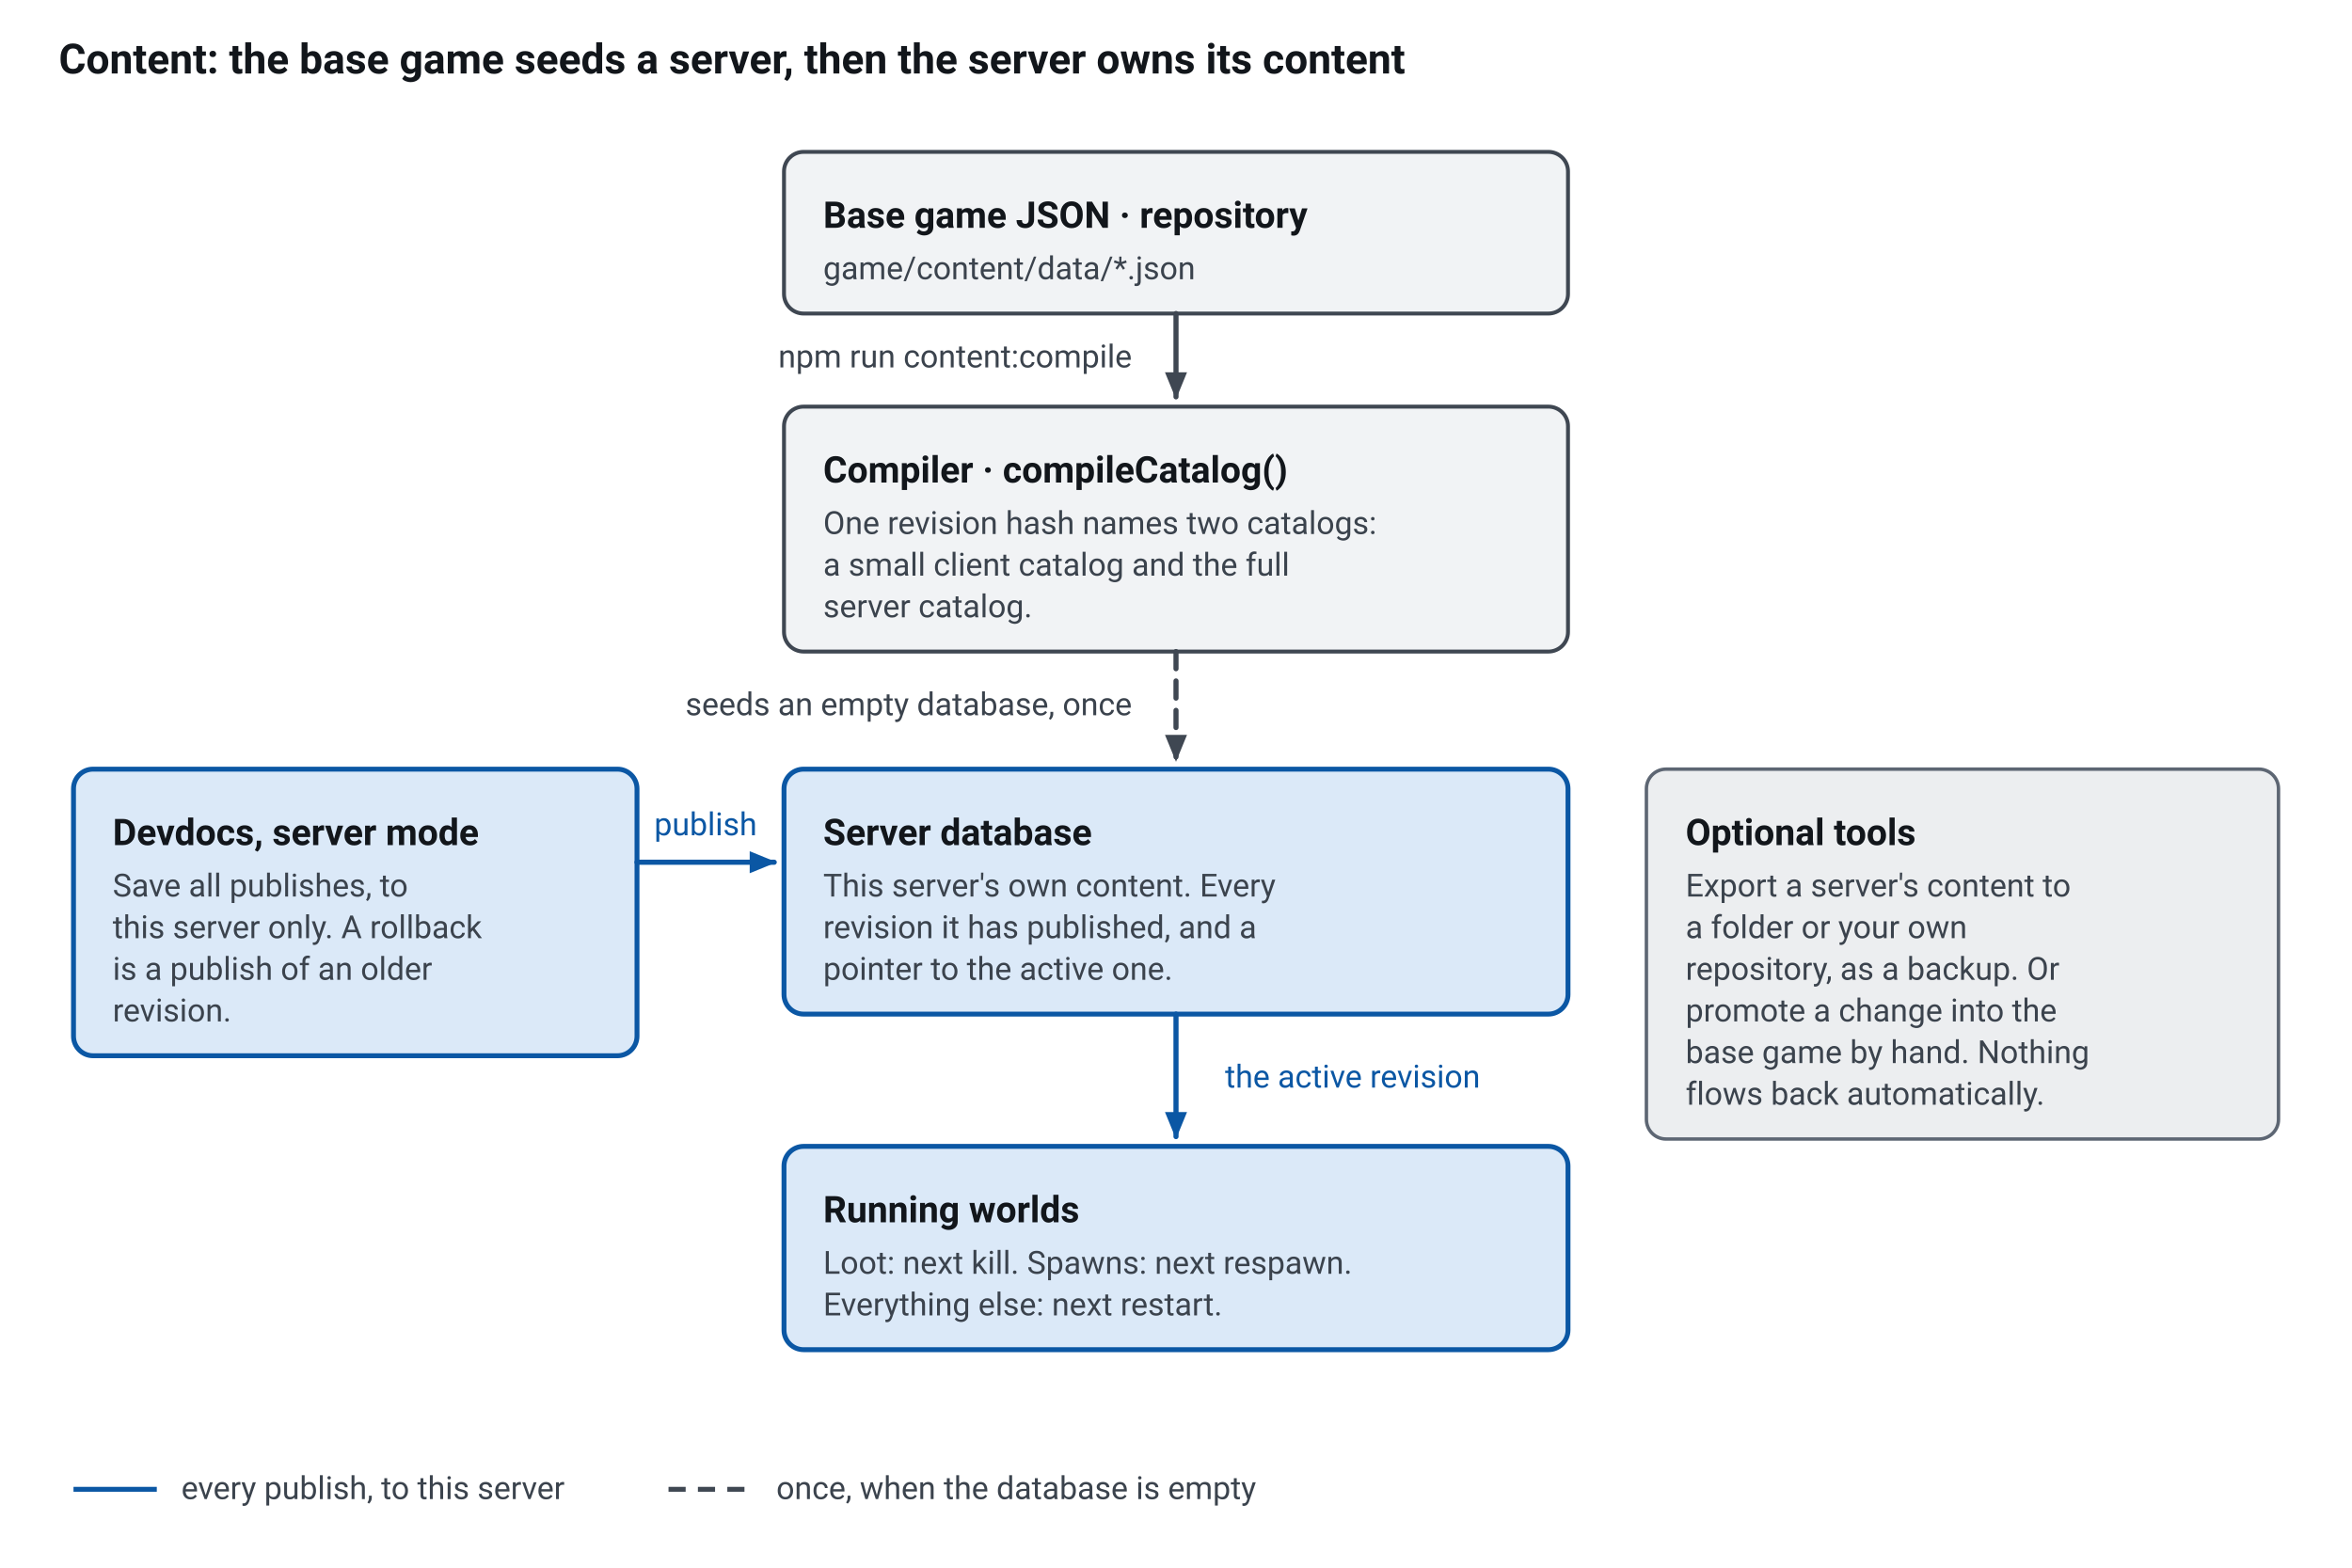
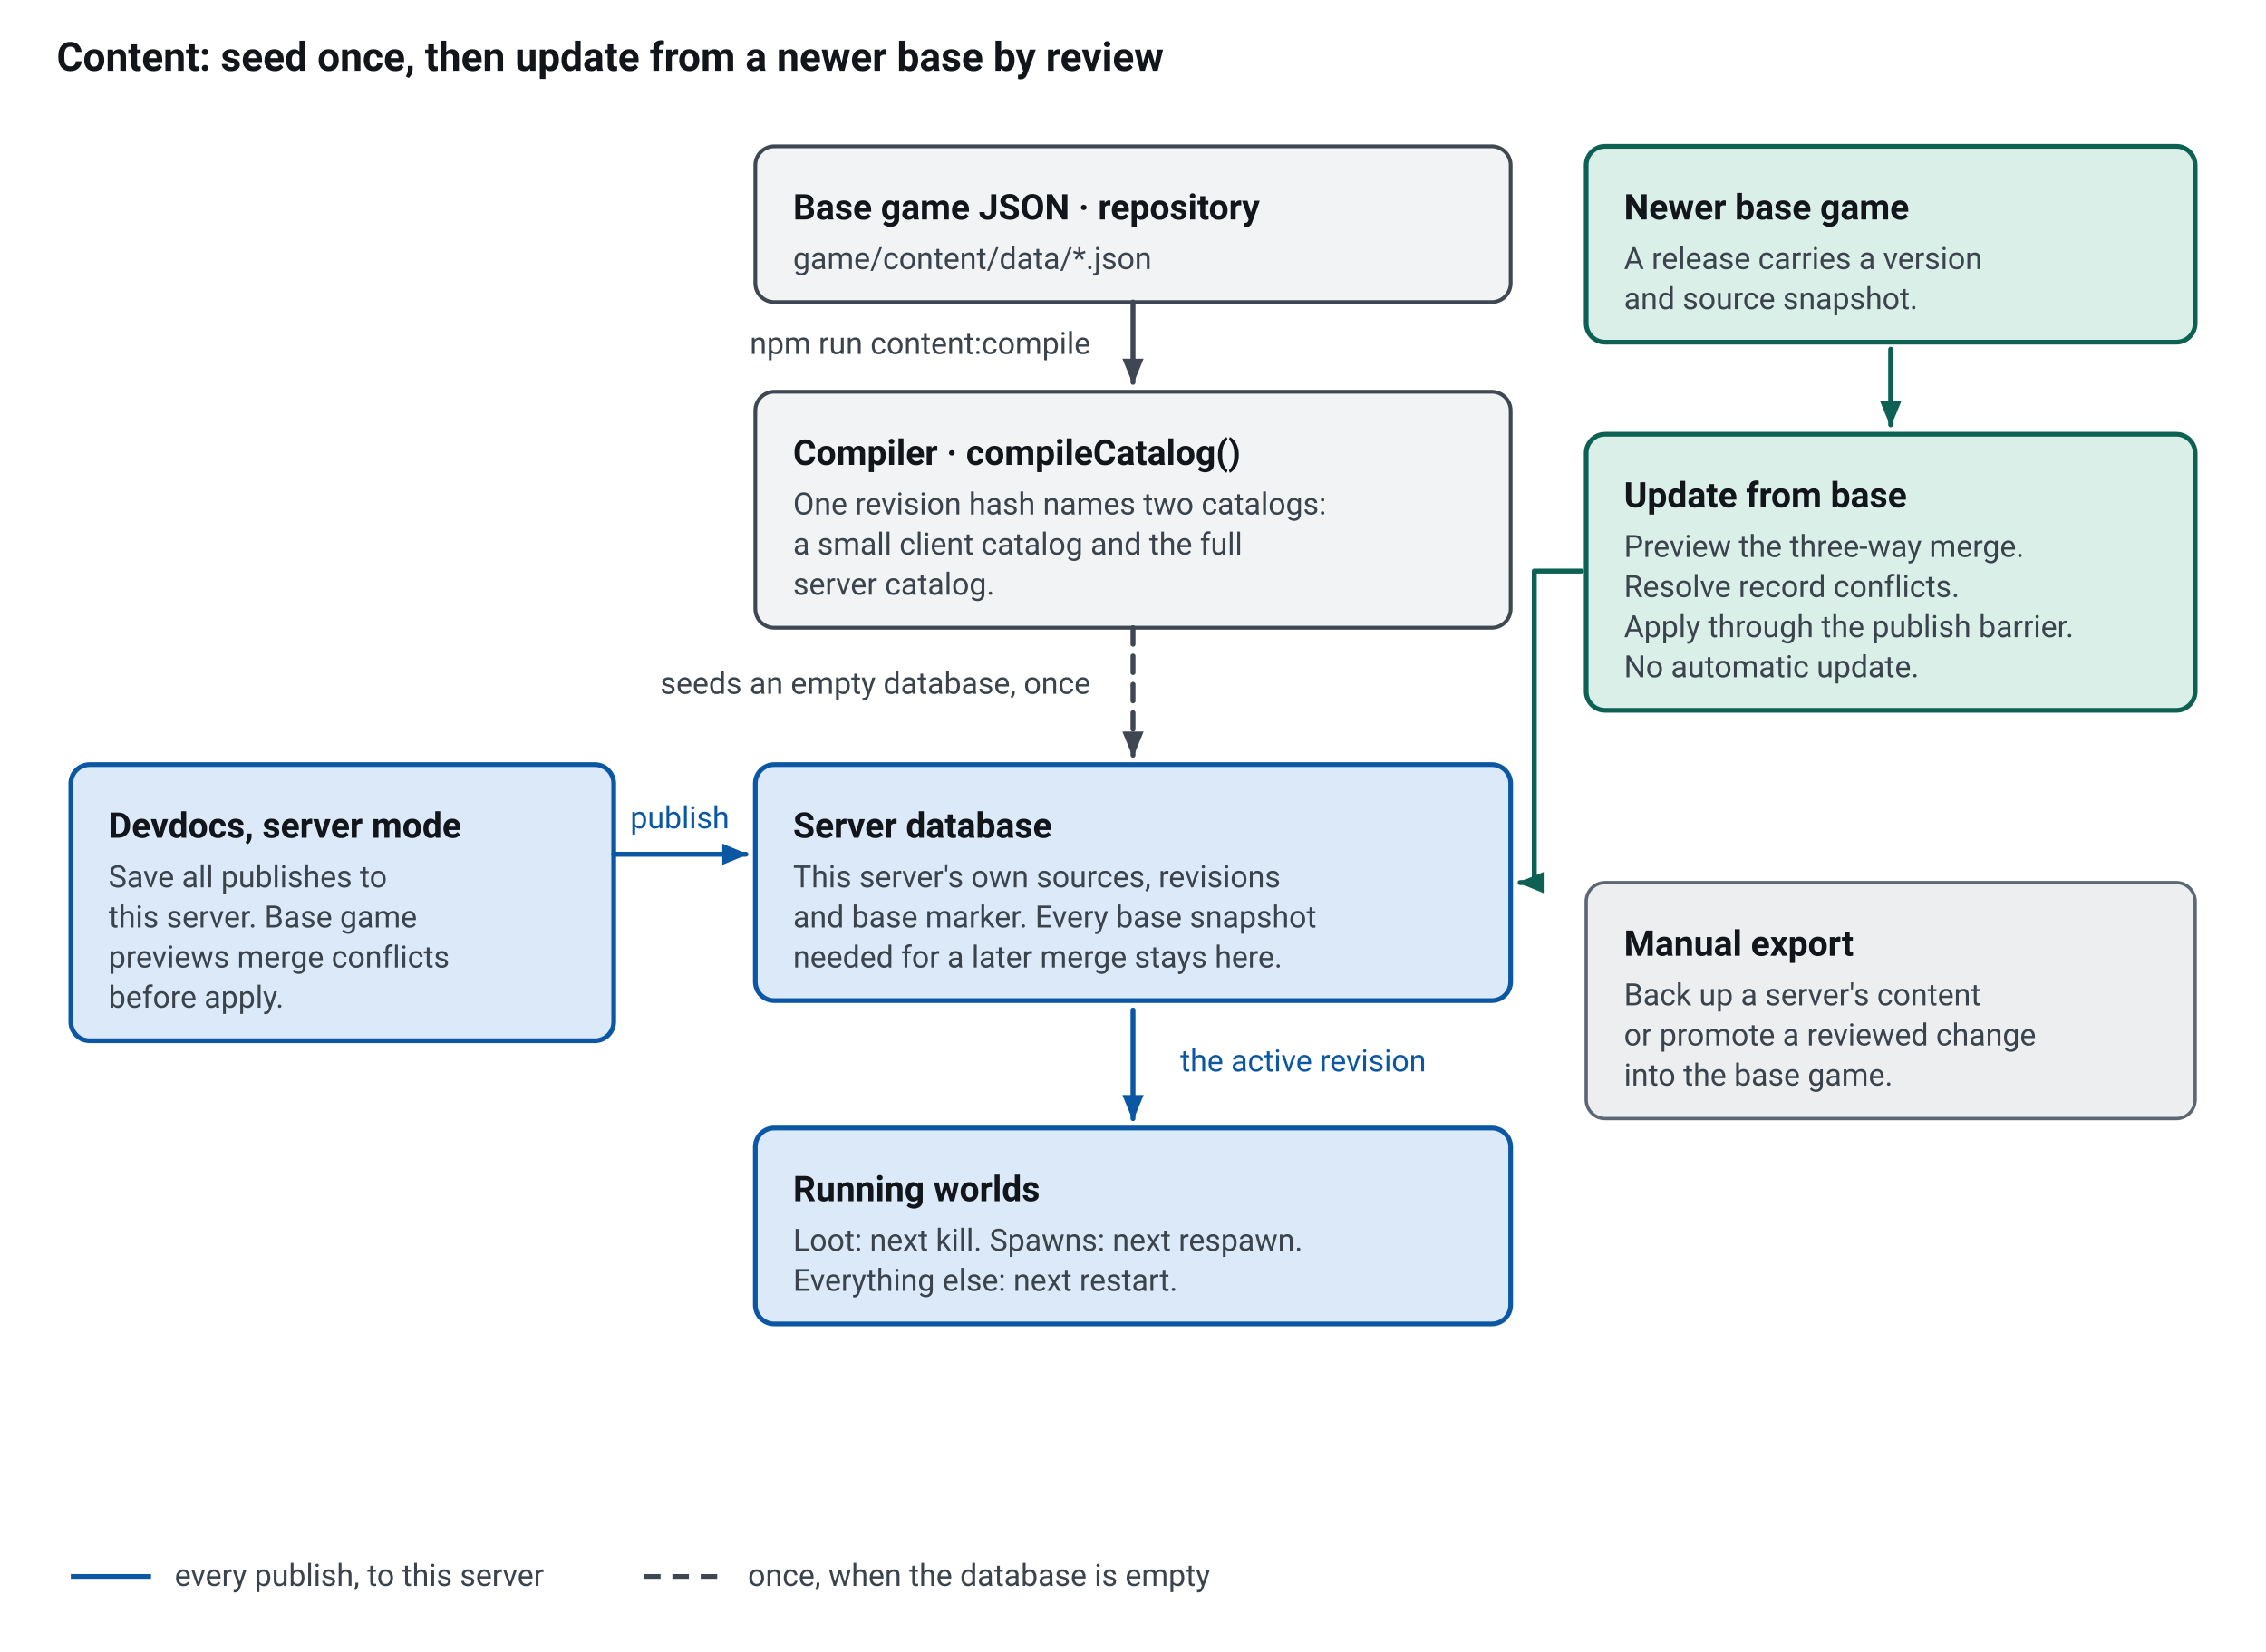
- <svg xmlns="http://www.w3.org/2000/svg" viewBox="0 0 960 640" width="960" height="640" role="img" aria-labelledby="content-title content-desc" font-family="system-ui, -apple-system, 'Segoe UI', Roboto, 'Helvetica Neue', Arial, sans-serif">
+ <svg xmlns="http://www.w3.org/2000/svg" viewBox="0 0 960 700" width="960" height="700" role="img" aria-labelledby="content-title content-desc" font-family="system-ui, -apple-system, 'Segoe UI', Roboto, 'Helvetica Neue', Arial, sans-serif">
  <defs>
    <marker id="head-neutral-light" markerWidth="11" markerHeight="9" refX="10" refY="4.5" orient="auto" markerUnits="userSpaceOnUse">
      <path d="M0,0 L11,4.5 L0,9 Z" fill="#3f4752" />
    </marker>
    <marker id="tail-neutral-light" markerWidth="11" markerHeight="9" refX="1" refY="4.5" orient="auto" markerUnits="userSpaceOnUse">
      <path d="M11,0 L0,4.5 L11,9 Z" fill="#3f4752" />
    </marker>
    <marker id="head-accent-light" markerWidth="11" markerHeight="9" refX="10" refY="4.5" orient="auto" markerUnits="userSpaceOnUse">
      <path d="M0,0 L11,4.5 L0,9 Z" fill="#0b57a4" />
    </marker>
    <marker id="tail-accent-light" markerWidth="11" markerHeight="9" refX="1" refY="4.5" orient="auto" markerUnits="userSpaceOnUse">
      <path d="M11,0 L0,4.5 L11,9 Z" fill="#0b57a4" />
    </marker>
    <marker id="head-secondary-light" markerWidth="11" markerHeight="9" refX="10" refY="4.5" orient="auto" markerUnits="userSpaceOnUse">
      <path d="M0,0 L11,4.5 L0,9 Z" fill="#0d6152" />
    </marker>
    <marker id="tail-secondary-light" markerWidth="11" markerHeight="9" refX="1" refY="4.5" orient="auto" markerUnits="userSpaceOnUse">
      <path d="M11,0 L0,4.5 L11,9 Z" fill="#0d6152" />
    </marker>
    <marker id="head-muted-light" markerWidth="11" markerHeight="9" refX="10" refY="4.5" orient="auto" markerUnits="userSpaceOnUse">
      <path d="M0,0 L11,4.5 L0,9 Z" fill="#5d6673" />
    </marker>
    <marker id="tail-muted-light" markerWidth="11" markerHeight="9" refX="1" refY="4.5" orient="auto" markerUnits="userSpaceOnUse">
      <path d="M11,0 L0,4.5 L11,9 Z" fill="#5d6673" />
    </marker>
  </defs>
-   <text data-owner="free" x="24" y="30" font-size="17" font-weight="600" fill="#12161b">Content: the base game seeds a server, then the server owns its content</text>
+   <text data-owner="free" x="24" y="30" font-size="17" font-weight="600" fill="#12161b">Content: seed once, then update from a newer base by review</text>
  <g>
    <rect data-box="authored" x="320" y="62" width="320" height="66" rx="8" fill="#f1f3f5" stroke="#3f4752" stroke-width="1.6" />
    <text data-owner="authored" x="336" y="93" font-size="15" font-weight="600" fill="#12161b">Base game JSON · repository</text>
    <text data-owner="authored" x="336" y="114" font-size="13" fill="#3b434d">game/content/data/*.json</text>
  </g>
  <g>
    <rect data-box="compiler" x="320" y="166" width="320" height="100" rx="8" fill="#f1f3f5" stroke="#3f4752" stroke-width="1.6" />
    <text data-owner="compiler" x="336" y="197" font-size="15" font-weight="600" fill="#12161b">Compiler · compileCatalog()</text>
    <text data-owner="compiler" x="336" y="218" font-size="13" fill="#3b434d">One revision hash names two catalogs:</text>
    <text data-owner="compiler" x="336" y="235" font-size="13" fill="#3b434d">a small client catalog and the full</text>
    <text data-owner="compiler" x="336" y="252" font-size="13" fill="#3b434d">server catalog.</text>
  </g>
  <g>
-     <rect data-box="database" x="320" y="314" width="320" height="100" rx="8" fill="#dbe9f8" stroke="#0b57a4" stroke-width="2" />
-     <text data-owner="database" x="336" y="345" font-size="15" font-weight="600" fill="#12161b">Server database</text>
-     <text data-owner="database" x="336" y="366" font-size="13" fill="#3b434d">This server's own content. Every</text>
-     <text data-owner="database" x="336" y="383" font-size="13" fill="#3b434d">revision it has published, and a</text>
-     <text data-owner="database" x="336" y="400" font-size="13" fill="#3b434d">pointer to the active one.</text>
+     <rect data-box="database" x="320" y="324" width="320" height="100" rx="8" fill="#dbe9f8" stroke="#0b57a4" stroke-width="2" />
+     <text data-owner="database" x="336" y="355" font-size="15" font-weight="600" fill="#12161b">Server database</text>
+     <text data-owner="database" x="336" y="376" font-size="13" fill="#3b434d">This server's own sources, revisions</text>
+     <text data-owner="database" x="336" y="393" font-size="13" fill="#3b434d">and base marker. Every base snapshot</text>
+     <text data-owner="database" x="336" y="410" font-size="13" fill="#3b434d">needed for a later merge stays here.</text>
  </g>
  <g>
-     <rect data-box="worlds" x="320" y="468" width="320" height="83" rx="8" fill="#dbe9f8" stroke="#0b57a4" stroke-width="2" />
-     <text data-owner="worlds" x="336" y="499" font-size="15" font-weight="600" fill="#12161b">Running worlds</text>
-     <text data-owner="worlds" x="336" y="520" font-size="13" fill="#3b434d">Loot: next kill. Spawns: next respawn.</text>
-     <text data-owner="worlds" x="336" y="537" font-size="13" fill="#3b434d">Everything else: next restart.</text>
+     <rect data-box="worlds" x="320" y="478" width="320" height="83" rx="8" fill="#dbe9f8" stroke="#0b57a4" stroke-width="2" />
+     <text data-owner="worlds" x="336" y="509" font-size="15" font-weight="600" fill="#12161b">Running worlds</text>
+     <text data-owner="worlds" x="336" y="530" font-size="13" fill="#3b434d">Loot: next kill. Spawns: next respawn.</text>
+     <text data-owner="worlds" x="336" y="547" font-size="13" fill="#3b434d">Everything else: next restart.</text>
  </g>
  <g>
-     <rect data-box="devdocs" x="30" y="314" width="230" height="117" rx="8" fill="#dbe9f8" stroke="#0b57a4" stroke-width="2" />
-     <text data-owner="devdocs" x="46" y="345" font-size="15" font-weight="600" fill="#12161b">Devdocs, server mode</text>
-     <text data-owner="devdocs" x="46" y="366" font-size="13" fill="#3b434d">Save all publishes, to</text>
-     <text data-owner="devdocs" x="46" y="383" font-size="13" fill="#3b434d">this server only. A rollback</text>
-     <text data-owner="devdocs" x="46" y="400" font-size="13" fill="#3b434d">is a publish of an older</text>
-     <text data-owner="devdocs" x="46" y="417" font-size="13" fill="#3b434d">revision.</text>
+     <rect data-box="devdocs" x="30" y="324" width="230" height="117" rx="8" fill="#dbe9f8" stroke="#0b57a4" stroke-width="2" />
+     <text data-owner="devdocs" x="46" y="355" font-size="15" font-weight="600" fill="#12161b">Devdocs, server mode</text>
+     <text data-owner="devdocs" x="46" y="376" font-size="13" fill="#3b434d">Save all publishes to</text>
+     <text data-owner="devdocs" x="46" y="393" font-size="13" fill="#3b434d">this server. Base game</text>
+     <text data-owner="devdocs" x="46" y="410" font-size="13" fill="#3b434d">previews merge conflicts</text>
+     <text data-owner="devdocs" x="46" y="427" font-size="13" fill="#3b434d">before apply.</text>
+   </g>
+   <g>
+     <rect data-box="newbase" x="672" y="62" width="258" height="83" rx="8" fill="#d9efe8" stroke="#0d6152" stroke-width="2" />
+     <text data-owner="newbase" x="688" y="93" font-size="15" font-weight="600" fill="#12161b">Newer base game</text>
+     <text data-owner="newbase" x="688" y="114" font-size="13" fill="#3b434d">A release carries a version</text>
+     <text data-owner="newbase" x="688" y="131" font-size="13" fill="#3b434d">and source snapshot.</text>
+   </g>
+   <g>
+     <rect data-box="update" x="672" y="184" width="258" height="117" rx="8" fill="#d9efe8" stroke="#0d6152" stroke-width="2" />
+     <text data-owner="update" x="688" y="215" font-size="15" font-weight="600" fill="#12161b">Update from base</text>
+     <text data-owner="update" x="688" y="236" font-size="13" fill="#3b434d">Preview the three-way merge.</text>
+     <text data-owner="update" x="688" y="253" font-size="13" fill="#3b434d">Resolve record conflicts.</text>
+     <text data-owner="update" x="688" y="270" font-size="13" fill="#3b434d">Apply through the publish barrier.</text>
+     <text data-owner="update" x="688" y="287" font-size="13" fill="#3b434d">No automatic update.</text>
+   </g>
+   <g>
+     <rect data-box="optional" x="672" y="374" width="258" height="100" rx="8" fill="#eceef0" stroke="#5d6673" stroke-width="1.4" />
+     <text data-owner="optional" x="688" y="405" font-size="15" font-weight="600" fill="#12161b">Manual export</text>
+     <text data-owner="optional" x="688" y="426" font-size="13" fill="#3b434d">Back up a server's content</text>
+     <text data-owner="optional" x="688" y="443" font-size="13" fill="#3b434d">or promote a reviewed change</text>
+     <text data-owner="optional" x="688" y="460" font-size="13" fill="#3b434d">into the base game.</text>
  </g>
  <path data-arrow="a-c" d="M480,128 V162" fill="none" stroke="#3f4752" stroke-width="2.1" marker-end="url(#head-neutral-light)" stroke-linecap="round" stroke-linejoin="round" />
  <text data-owner="free" x="462" y="150" font-size="13" text-anchor="end" fill="#3b434d">npm run content:compile</text>
-   <path data-arrow="c-d" d="M480,266 V310" fill="none" stroke="#3f4752" stroke-width="2.1" stroke-dasharray="7 5" marker-end="url(#head-neutral-light)" stroke-linecap="round" stroke-linejoin="round" />
-   <text data-owner="free" x="462" y="292" font-size="13" text-anchor="end" fill="#3b434d">seeds an empty database, once</text>
-   <path data-arrow="d-w" d="M480,414 V464" fill="none" stroke="#0b57a4" stroke-width="2.1" marker-end="url(#head-accent-light)" stroke-linecap="round" stroke-linejoin="round" />
-   <text data-owner="free" x="500" y="444" font-size="13" text-anchor="start" fill="#0b57a4">the active revision</text>
-   <path data-arrow="dev-d" d="M260,352 H316" fill="none" stroke="#0b57a4" stroke-width="2.1" marker-end="url(#head-accent-light)" stroke-linecap="round" stroke-linejoin="round" />
-   <text data-owner="free" x="288" y="341" font-size="13" text-anchor="middle" fill="#0b57a4">publish</text>
-   <g>
-     <rect data-box="optional" x="672" y="314" width="258" height="151" rx="8" fill="#eceef0" stroke="#5d6673" stroke-width="1.4" />
-     <text data-owner="optional" x="688" y="345" font-size="15" font-weight="600" fill="#12161b">Optional tools</text>
-     <text data-owner="optional" x="688" y="366" font-size="13" fill="#3b434d">Export a server's content to</text>
-     <text data-owner="optional" x="688" y="383" font-size="13" fill="#3b434d">a folder or your own</text>
-     <text data-owner="optional" x="688" y="400" font-size="13" fill="#3b434d">repository, as a backup. Or</text>
-     <text data-owner="optional" x="688" y="417" font-size="13" fill="#3b434d">promote a change into the</text>
-     <text data-owner="optional" x="688" y="434" font-size="13" fill="#3b434d">base game by hand. Nothing</text>
-     <text data-owner="optional" x="688" y="451" font-size="13" fill="#3b434d">flows back automatically.</text>
-   </g>
-   <path d="M30,608 H64" fill="none" stroke="#0b57a4" stroke-width="2" />
-   <text data-owner="free" x="74" y="612" font-size="13" fill="#3b434d">every publish, to this server</text>
-   <path d="M272.86,608 H306.86" fill="none" stroke="#3f4752" stroke-width="2" stroke-dasharray="7 5" />
-   <text data-owner="free" x="316.86" y="612" font-size="13" fill="#3b434d">once, when the database is empty</text>
+   <path data-arrow="c-d" d="M480,266 V320" fill="none" stroke="#3f4752" stroke-width="2.1" stroke-dasharray="7 5" marker-end="url(#head-neutral-light)" stroke-linecap="round" stroke-linejoin="round" />
+   <text data-owner="free" x="462" y="294" font-size="13" text-anchor="end" fill="#3b434d">seeds an empty database, once</text>
+   <path data-arrow="d-w" d="M480,428 V474" fill="none" stroke="#0b57a4" stroke-width="2.1" marker-end="url(#head-accent-light)" stroke-linecap="round" stroke-linejoin="round" />
+   <text data-owner="free" x="500" y="454" font-size="13" text-anchor="start" fill="#0b57a4">the active revision</text>
+   <path data-arrow="dev-d" d="M260,362 H316" fill="none" stroke="#0b57a4" stroke-width="2.1" marker-end="url(#head-accent-light)" stroke-linecap="round" stroke-linejoin="round" />
+   <text data-owner="free" x="288" y="351" font-size="13" text-anchor="middle" fill="#0b57a4">publish</text>
+   <path data-arrow="base-update" d="M801,148 V180" fill="none" stroke="#0d6152" stroke-width="2.1" marker-end="url(#head-secondary-light)" stroke-linecap="round" stroke-linejoin="round" />
+   <path data-arrow="update-d" d="M670,242 H650 V374 H644" fill="none" stroke="#0d6152" stroke-width="2.1" marker-end="url(#head-secondary-light)" stroke-linecap="round" stroke-linejoin="round" />
+   <path d="M30,668 H64" fill="none" stroke="#0b57a4" stroke-width="2" />
+   <text data-owner="free" x="74" y="672" font-size="13" fill="#3b434d">every publish, to this server</text>
+   <path d="M272.86,668 H306.86" fill="none" stroke="#3f4752" stroke-width="2" stroke-dasharray="7 5" />
+   <text data-owner="free" x="316.86" y="672" font-size="13" fill="#3b434d">once, when the database is empty</text>
</svg>
